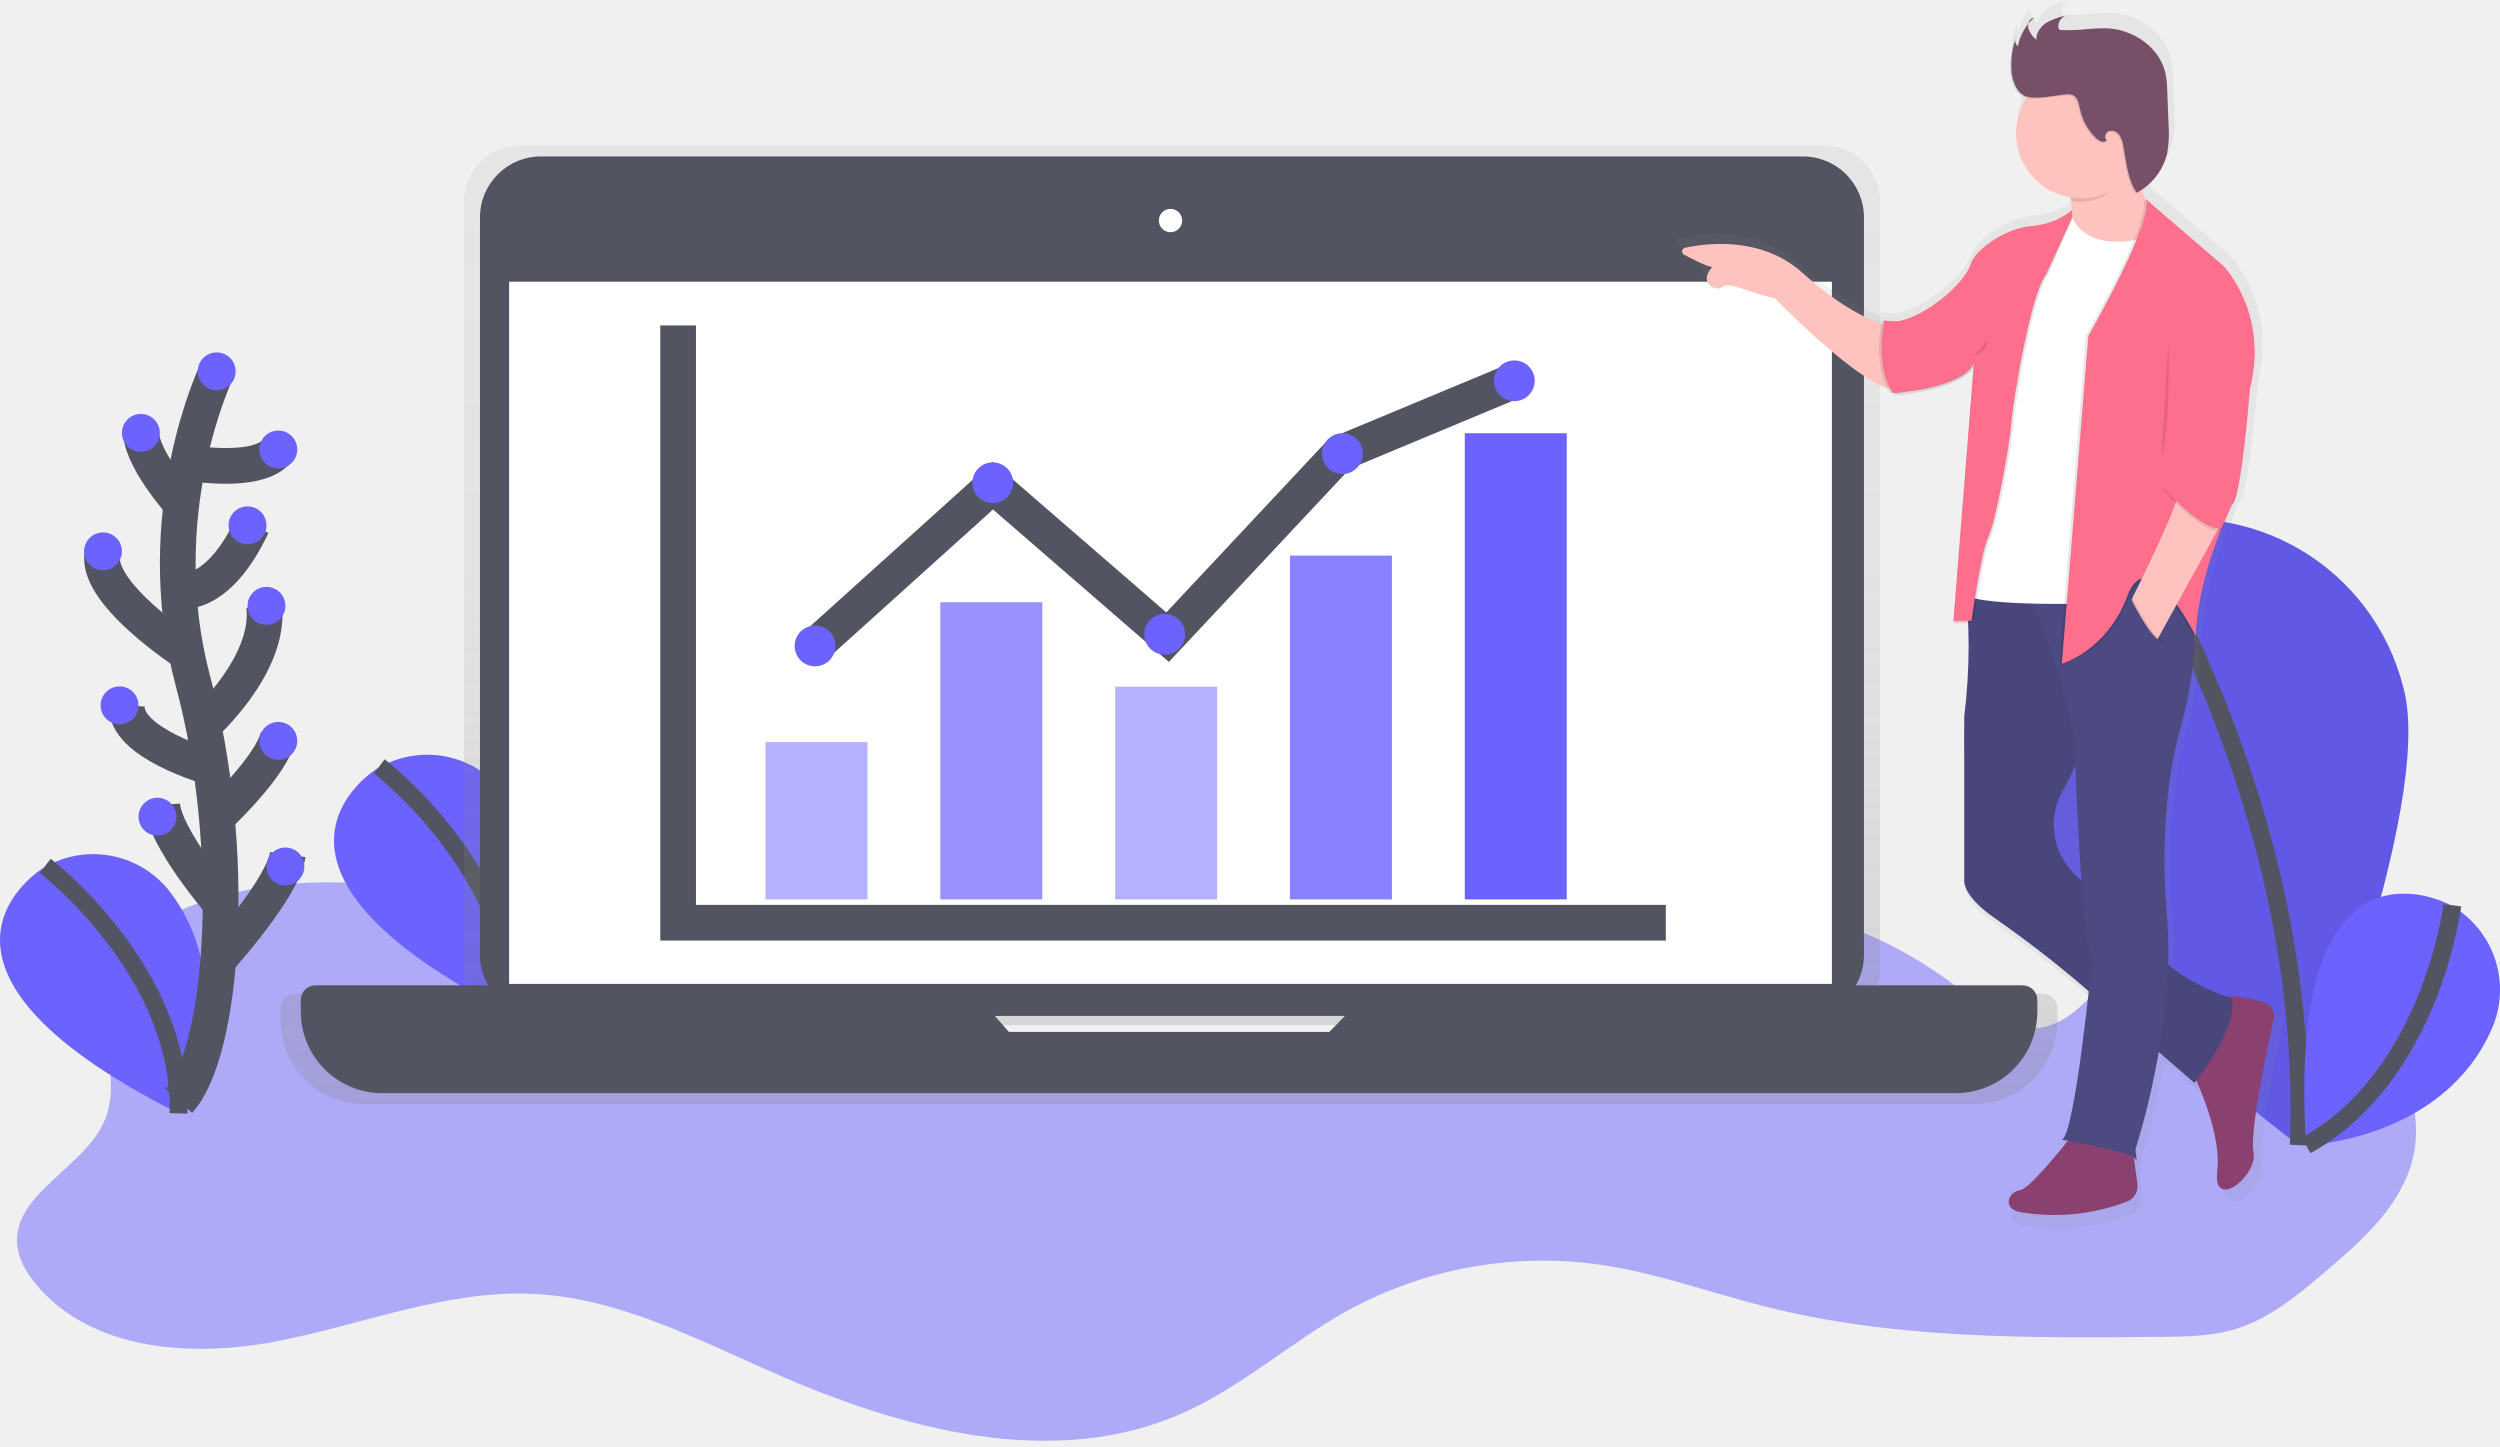
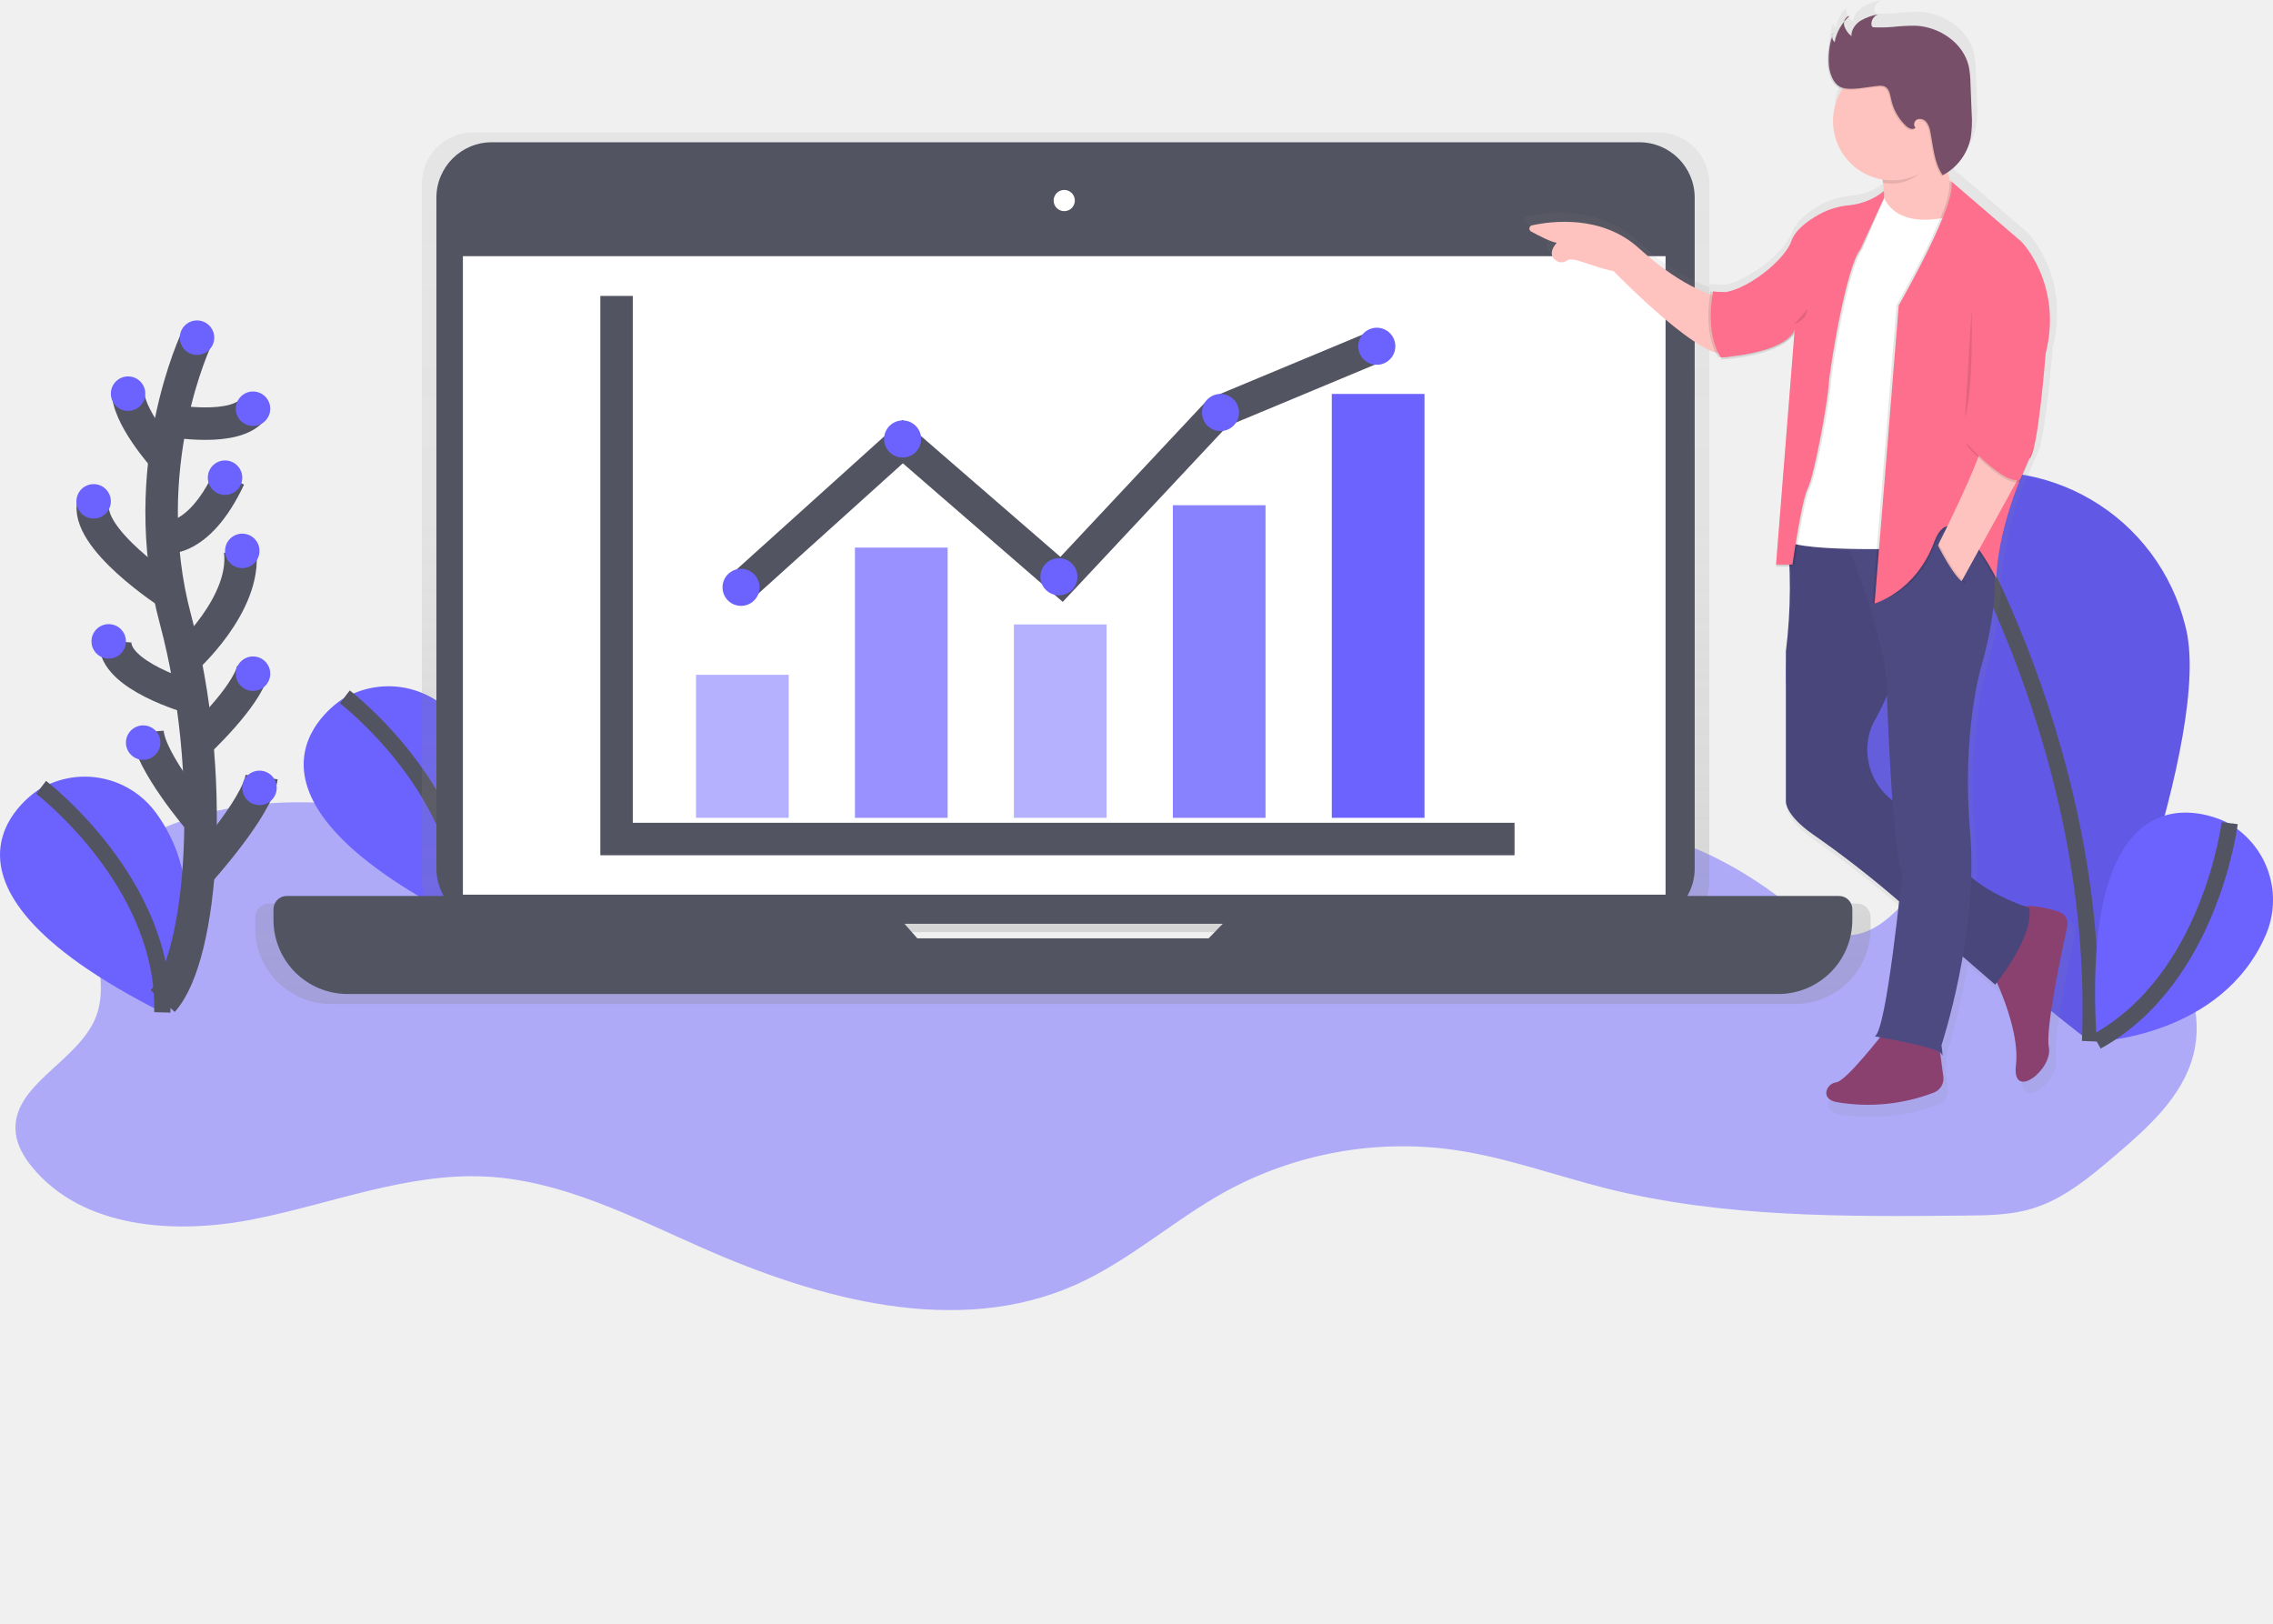
- <svg xmlns="http://www.w3.org/2000/svg" width="140" height="81" viewBox="0 0 140 81" fill="none">
+ <svg xmlns="http://www.w3.org/2000/svg" width="140" height="100" viewBox="0 0 140 100" fill="none">
  <g clip-path="url(#clip0)">
    <path opacity="0.5" d="M34.742 52.846C26.277 49.922 16.599 47.446 8.69 51.649C7.688 52.181 6.701 52.852 6.161 53.85C4.734 56.475 7.001 59.88 5.896 62.655C4.791 65.43 0.632 66.827 0.973 69.792C1.062 70.566 1.482 71.268 1.977 71.873C5.075 75.657 10.754 76.04 15.554 75.101C20.354 74.162 25.049 72.214 29.936 72.46C34.632 72.702 38.952 74.954 43.255 76.85C50.508 80.055 58.98 82.355 66.228 79.134C69.549 77.657 72.295 75.144 75.474 73.388C79.757 71.045 84.681 70.141 89.518 70.811C92.746 71.266 95.828 72.411 98.988 73.201C106.164 74.992 113.654 74.934 121.049 74.863C122.425 74.85 123.824 74.834 125.143 74.441C127.096 73.854 128.707 72.502 130.259 71.18C132.297 69.444 134.444 67.536 135.101 64.94C135.878 61.858 134.271 58.583 131.888 56.489C129.504 54.395 126.458 53.25 123.485 52.146C122.751 51.876 121.967 51.602 121.216 51.806C120.723 51.941 120.307 52.27 119.939 52.623C117.829 54.654 116.046 58.09 113.168 57.538C112.141 57.341 111.3 56.627 110.487 55.966C106.146 52.444 100.307 49.725 95.068 51.671C91.236 53.094 88.532 56.75 84.649 58.04C81.887 58.959 78.886 58.561 75.98 58.74C71.754 58.998 67.64 60.492 63.408 60.401C52.616 60.169 43.624 49.85 32.876 50.833C32.034 50.909 31.115 51.103 30.599 51.769" fill="#6C63FF" />
    <path d="M21.132 43.03C21.132 43.03 12.164 48.444 28.702 56.782C28.702 56.782 32.345 50.017 28.317 44.501C27.535 43.426 26.387 42.675 25.088 42.391C23.79 42.106 22.433 42.307 21.273 42.957L21.132 43.03Z" fill="#6C63FF" />
    <path d="M21.239 42.917C21.239 42.917 28.917 48.787 28.703 56.778" stroke="#535461" stroke-miterlimit="10" />
    <path d="M134.592 38.52C136.409 45.164 128.659 64.09 128.659 64.09C128.659 64.09 112.352 51.744 110.534 45.101C110.058 43.508 109.906 41.836 110.086 40.184C110.265 38.531 110.773 36.931 111.58 35.477C112.387 34.024 113.476 32.747 114.784 31.72C116.092 30.694 117.591 29.939 119.194 29.5C120.798 29.062 122.473 28.948 124.121 29.166C125.769 29.384 127.357 29.928 128.791 30.769C130.225 31.609 131.477 32.727 132.473 34.058C133.469 35.389 134.189 36.906 134.591 38.519L134.592 38.52Z" fill="#6C63FF" />
    <path opacity="0.1" d="M134.592 38.52C136.409 45.164 128.659 64.09 128.659 64.09C128.659 64.09 112.352 51.744 110.534 45.101C110.058 43.508 109.906 41.836 110.086 40.184C110.265 38.531 110.773 36.931 111.58 35.477C112.387 34.024 113.476 32.747 114.784 31.72C116.092 30.694 117.591 29.939 119.194 29.5C120.798 29.062 122.473 28.948 124.121 29.166C125.769 29.384 127.357 29.928 128.791 30.769C130.225 31.609 131.477 32.727 132.473 34.058C133.469 35.389 134.189 36.906 134.591 38.519L134.592 38.52Z" fill="black" />
    <path d="M119.339 29.82C119.339 29.82 129.49 45.144 128.731 64.127" stroke="#535461" stroke-miterlimit="10" />
    <path d="M137.182 50.663C137.182 50.663 127.978 45.656 129.143 64.139C129.143 64.139 136.821 63.864 139.547 57.601C140.079 56.383 140.147 55.012 139.736 53.747C139.325 52.483 138.465 51.413 137.317 50.74L137.182 50.663Z" fill="#6C63FF" />
    <path d="M137.333 50.695C137.333 50.695 136.145 60.29 129.143 64.139" stroke="#535461" stroke-miterlimit="10" />
    <path d="M2.43 48.602C2.43 48.602 -6.542 54.014 9.997 62.348C9.997 62.348 13.64 55.583 9.612 50.067C8.83 48.992 7.682 48.241 6.383 47.957C5.085 47.672 3.728 47.874 2.568 48.523L2.43 48.602Z" fill="#6C63FF" />
    <path d="M2.533 48.489C2.533 48.489 10.211 54.359 9.997 62.35" stroke="#535461" stroke-miterlimit="10" />
    <path d="M114.382 55.648H104.953C105.17 55.212 105.283 54.731 105.282 54.243V11.31C105.282 10.473 104.949 9.67 104.357 9.078C103.765 8.486 102.962 8.154 102.125 8.154H29.142C28.305 8.154 27.502 8.486 26.91 9.078C26.318 9.67 25.985 10.473 25.985 11.31V54.245C25.984 54.732 26.097 55.213 26.314 55.649H16.552C16.442 55.649 16.333 55.671 16.232 55.713C16.13 55.756 16.038 55.818 15.96 55.895C15.883 55.974 15.821 56.066 15.779 56.168C15.738 56.27 15.716 56.379 15.717 56.489V57.162C15.717 58.401 16.209 59.589 17.085 60.464C17.96 61.34 19.148 61.832 20.387 61.832H110.547C111.786 61.832 112.973 61.34 113.849 60.464C114.725 59.589 115.217 58.401 115.217 57.162V56.489C115.218 56.379 115.197 56.269 115.155 56.167C115.113 56.065 115.052 55.973 114.974 55.895C114.897 55.816 114.804 55.754 114.703 55.712C114.601 55.67 114.492 55.648 114.382 55.648ZM56.285 58.319L55.472 57.402H75.544L74.649 58.32L56.285 58.319Z" fill="url(#paint0_linear)" />
    <path d="M100.967 8.761H30.292C28.407 8.761 26.879 10.289 26.879 12.174V53.48C26.879 55.365 28.407 56.894 30.292 56.894H100.967C102.853 56.894 104.381 55.365 104.381 53.48V12.174C104.381 10.289 102.853 8.761 100.967 8.761Z" fill="#535461" />
    <path d="M102.586 15.777H28.511V55.099H102.586V15.777Z" fill="white" />
    <path d="M65.549 13.004C65.91 13.004 66.202 12.711 66.202 12.351C66.202 11.99 65.91 11.697 65.549 11.697C65.188 11.697 64.896 11.99 64.896 12.351C64.896 12.711 65.188 13.004 65.549 13.004Z" fill="white" />
    <path d="M76.985 55.18L74.441 57.79H56.499L54.199 55.18H17.66C17.444 55.18 17.236 55.266 17.083 55.419C16.93 55.572 16.844 55.779 16.844 55.996V56.653C16.844 57.864 17.325 59.024 18.181 59.88C19.037 60.736 20.198 61.217 21.408 61.217H109.526C110.125 61.217 110.719 61.099 111.272 60.87C111.826 60.64 112.329 60.304 112.753 59.88C113.177 59.456 113.513 58.953 113.742 58.4C113.972 57.846 114.09 57.252 114.09 56.653V55.996C114.09 55.779 114.004 55.572 113.851 55.419C113.698 55.266 113.49 55.18 113.274 55.18H76.985Z" fill="#535461" />
    <path d="M37.975 18.225V51.672H93.285" stroke="#535461" stroke-width="2" stroke-miterlimit="10" />
    <path opacity="0.5" d="M48.579 41.557H42.869V50.368H48.579V41.557Z" fill="#6C63FF" />
    <path opacity="0.7" d="M58.368 33.725H52.658V50.368H58.368V33.725Z" fill="#6C63FF" />
    <path opacity="0.5" d="M68.158 38.456H62.448V50.366H68.158V38.456Z" fill="#6C63FF" />
    <path opacity="0.8" d="M77.948 31.114H72.238V50.368H77.948V31.114Z" fill="#6C63FF" />
    <path d="M87.738 24.261H82.028V50.366H87.738V24.261Z" fill="#6C63FF" />
    <path d="M45.642 36.172L55.595 27.199L65.385 35.682L75.011 25.404L84.801 21.324" stroke="#535461" stroke-width="2" stroke-miterlimit="10" />
    <path d="M45.642 37.314C46.273 37.314 46.784 36.803 46.784 36.172C46.784 35.542 46.273 35.031 45.642 35.031C45.012 35.031 44.501 35.542 44.501 36.172C44.501 36.803 45.012 37.314 45.642 37.314Z" fill="#6C63FF" />
    <path d="M65.222 36.661C65.852 36.661 66.364 36.15 66.364 35.519C66.364 34.889 65.852 34.378 65.222 34.378C64.591 34.378 64.08 34.889 64.08 35.519C64.08 36.15 64.591 36.661 65.222 36.661Z" fill="#6C63FF" />
    <path d="M75.174 26.546C75.805 26.546 76.316 26.035 76.316 25.404C76.316 24.773 75.805 24.262 75.174 24.262C74.544 24.262 74.033 24.773 74.033 25.404C74.033 26.035 74.544 26.546 75.174 26.546Z" fill="#6C63FF" />
    <path d="M55.595 28.176C56.225 28.176 56.737 27.665 56.737 27.034C56.737 26.404 56.225 25.893 55.595 25.893C54.964 25.893 54.453 26.404 54.453 27.034C54.453 27.665 54.964 28.176 55.595 28.176Z" fill="#6C63FF" />
    <path d="M84.801 22.466C85.432 22.466 85.943 21.955 85.943 21.324C85.943 20.694 85.432 20.183 84.801 20.183C84.171 20.183 83.659 20.694 83.659 21.324C83.659 21.955 84.171 22.466 84.801 22.466Z" fill="#6C63FF" />
    <path d="M127.278 56.609C126.677 56.411 125.784 56.182 125.077 56.263C124.403 56.018 122.82 55.382 121.738 54.425C121.77 53.485 121.746 52.543 121.666 51.605C121.113 45.314 122.358 41.166 122.358 41.166C122.358 41.166 123.335 38.002 123.228 35.377C123.291 35.496 123.326 35.566 123.326 35.566C123.411 33.302 124.183 30.959 124.761 29.498C124.783 29.492 124.805 29.484 124.826 29.475L125.472 27.943C125.523 27.853 125.564 27.758 125.593 27.66L125.698 27.417L125.667 27.404C125.677 27.365 125.687 27.322 125.698 27.279C126.11 25.535 126.431 21.396 126.431 21.396C127.538 17.041 124.911 14.352 124.911 14.352L120.453 10.516C120.475 10.566 120.49 10.619 120.497 10.673L120.46 10.641C120.397 10.46 120.328 10.245 120.261 9.998C120.418 9.885 120.565 9.759 120.701 9.621C121.208 9.142 121.556 8.52 121.7 7.838C121.787 7.304 121.809 6.762 121.766 6.224L121.693 4.373C121.69 4.011 121.653 3.65 121.583 3.295C121.247 1.827 119.743 0.8 118.232 0.732C117.752 0.729 117.272 0.755 116.794 0.809C116.404 0.841 116.012 0.849 115.62 0.834C115.576 0.836 115.532 0.824 115.494 0.8C115.46 0.766 115.441 0.72 115.44 0.672C115.432 0.586 115.442 0.5 115.469 0.418C115.495 0.336 115.539 0.26 115.595 0.195C115.654 0.143 115.723 0.104 115.798 0.079L115.691 0.104C115.744 0.063 115.803 0.03 115.867 0.009C115.475 0.078 115.099 0.214 114.754 0.412C114.66 0.475 114.572 0.548 114.495 0.631C114.29 0.811 114.156 1.059 114.119 1.33C113.935 1.174 113.798 0.971 113.723 0.743C113.699 0.649 113.699 0.551 113.723 0.458C113.696 0.49 113.671 0.523 113.647 0.558C113.647 0.547 113.647 0.537 113.647 0.527C113.363 0.875 113.162 1.284 113.06 1.721C113.02 1.674 112.99 1.619 112.972 1.56C112.954 1.501 112.948 1.439 112.954 1.378C112.932 1.447 112.911 1.516 112.892 1.585C112.886 1.539 112.886 1.493 112.892 1.447C112.719 1.976 112.641 2.531 112.662 3.088C112.662 3.642 112.908 4.507 113.503 4.702C113.534 4.712 113.564 4.719 113.597 4.727C113.262 5.246 113.062 5.84 113.014 6.456C112.966 7.071 113.071 7.689 113.321 8.254C113.57 8.819 113.956 9.313 114.443 9.692C114.931 10.072 115.505 10.324 116.113 10.427C116.123 10.494 116.132 10.565 116.141 10.639H116.165C116.181 10.786 116.194 10.948 116.203 11.112C116.053 11.259 115.889 11.391 115.713 11.505C115.214 11.8 114.657 11.984 114.081 12.045C113.393 12.099 112.724 12.299 112.119 12.632C111.407 13.03 110.622 13.61 110.375 14.314C109.965 15.488 107.702 17.315 106.184 17.543L105.644 17.512L105.605 17.5V17.51L105.473 17.503H105.465H105.43V17.51L105.293 17.503C105.293 17.503 105.28 17.566 105.261 17.678C104.498 17.415 102.877 16.687 100.766 14.772C98.418 12.64 95.241 13.059 94.016 13.328C93.974 13.337 93.936 13.359 93.907 13.39C93.878 13.421 93.859 13.461 93.853 13.503C93.847 13.545 93.854 13.588 93.873 13.627C93.892 13.665 93.922 13.696 93.96 13.717C94.454 13.988 95.221 14.383 95.574 14.427C95.574 14.427 94.841 15.194 95.621 15.601C95.715 15.646 95.819 15.665 95.923 15.655C96.026 15.645 96.125 15.606 96.208 15.544C96.587 15.266 97.639 15.895 99.164 16.222C99.164 16.222 103.466 20.674 105.603 21.358C105.652 21.455 105.707 21.55 105.766 21.641L105.898 21.631V21.641H105.954L105.97 21.788C105.97 21.788 109.292 21.613 110.373 20.407C110.449 20.339 110.519 20.264 110.582 20.183L109.427 34.711H109.438L109.427 34.849H110.277C110.35 36.636 110.273 38.425 110.047 40.199V49.671C110.047 49.671 110.003 50.504 111.734 51.725C113.55 52.989 115.3 54.346 116.976 55.789L117.186 55.971C116.868 58.869 116.201 64.271 115.645 64.472L115.989 64.532C115.402 65.276 113.735 67.32 113.227 67.375C112.605 67.444 112.189 68.412 113.227 68.619C115.298 68.978 117.429 68.768 119.39 68.011C119.586 67.934 119.75 67.794 119.857 67.612C119.963 67.431 120.005 67.219 119.977 67.011L119.776 65.484C119.814 65.506 119.845 65.538 119.864 65.577C120.002 65.992 119.864 65.024 119.864 65.024C120.433 63.196 120.879 61.334 121.201 59.447L123.256 61.223C123.256 61.223 123.297 61.172 123.369 61.076C123.872 62.218 124.77 64.554 124.569 66.265C124.293 68.613 126.917 66.541 126.643 65.159C126.42 64.04 127.418 59.3 127.806 57.528C127.848 57.336 127.817 57.136 127.72 56.966C127.622 56.796 127.465 56.669 127.278 56.609Z" fill="url(#paint1_linear)" />
    <path d="M105.807 18.259C105.807 18.259 103.849 17.921 100.947 15.289C98.65 13.206 95.552 13.616 94.358 13.878C94.317 13.887 94.28 13.908 94.251 13.938C94.223 13.969 94.205 14.007 94.199 14.049C94.193 14.09 94.2 14.132 94.219 14.169C94.237 14.206 94.267 14.237 94.303 14.257C94.786 14.521 95.535 14.907 95.885 14.951C95.885 14.951 95.162 15.699 95.931 16.1C96.023 16.145 96.126 16.164 96.228 16.154C96.33 16.144 96.427 16.106 96.509 16.044C96.879 15.774 97.906 16.388 99.396 16.706C99.396 16.706 105.201 22.714 106.551 21.696L105.807 18.259Z" fill="#FEC3BE" />
    <path d="M115.802 10.091C115.802 10.091 116.342 12.386 115.802 14.006L118.232 14.343L120.393 13.263V11.846C120.393 11.846 119.38 9.685 119.65 7.188L115.802 10.091Z" fill="#FEC3BE" />
    <path d="M122.683 59.839C122.683 59.839 124.444 63.282 124.168 65.577C123.893 67.872 126.464 65.847 126.194 64.497C125.975 63.405 126.949 58.774 127.329 57.051C127.371 56.865 127.341 56.67 127.247 56.504C127.152 56.338 127 56.214 126.819 56.154C126.007 55.887 124.648 55.56 123.966 56.06C122.958 56.801 122.683 59.839 122.683 59.839Z" fill="#8B416F" />
    <path d="M116.005 63.619C116.005 63.619 113.71 66.59 113.102 66.657C112.495 66.725 112.09 67.67 113.102 67.872C115.124 68.224 117.203 68.021 119.119 67.285C119.311 67.21 119.472 67.073 119.576 66.896C119.681 66.719 119.723 66.512 119.696 66.308L119.308 63.417L116.005 63.619Z" fill="#8B416F" />
    <path d="M112.225 32.096L110.023 32.389C110.325 34.961 110.317 37.559 109.997 40.128V49.373C109.997 49.373 109.954 50.187 111.645 51.372C113.418 52.604 115.126 53.927 116.764 55.334L122.889 60.64C122.889 60.64 125.319 57.67 124.982 55.915C124.982 55.915 120.931 54.632 120.391 52.54C120.082 51.342 118.511 50.339 117.226 49.708C116.418 49.315 115.768 48.658 115.385 47.845C115.002 47.033 114.908 46.114 115.12 45.24C115.195 44.937 115.311 44.645 115.465 44.373C116.545 42.483 118.098 38.23 118.098 38.23L115.127 32.569L112.225 32.096Z" fill="#4D4981" />
    <path opacity="0.05" d="M112.225 32.096L110.023 32.389C110.325 34.961 110.317 37.559 109.997 40.128V49.373C109.997 49.373 109.954 50.187 111.645 51.372C113.418 52.604 115.126 53.927 116.764 55.334L122.889 60.64C122.889 60.64 125.319 57.67 124.982 55.915C124.982 55.915 120.931 54.632 120.391 52.54C120.082 51.342 118.511 50.339 117.226 49.708C116.418 49.315 115.768 48.658 115.385 47.845C115.002 47.033 114.908 46.114 115.12 45.24C115.195 44.937 115.311 44.645 115.465 44.373C116.545 42.483 118.098 38.23 118.098 38.23L115.127 32.569L112.225 32.096Z" fill="black" />
    <path d="M115.465 63.826C115.465 63.826 119.448 64.501 119.583 64.906C119.718 65.311 119.583 64.366 119.583 64.366C119.583 64.366 121.878 57.413 121.344 51.272C120.809 45.13 122.019 41.078 122.019 41.078C122.019 41.078 123.436 36.488 122.626 33.855C121.816 31.223 113.311 32.37 113.311 32.37C113.311 32.37 116.281 39.323 116.213 42.631C116.213 42.631 116.551 52.622 117.158 53.77C117.152 53.764 116.207 63.552 115.465 63.826Z" fill="#4D4981" />
    <path d="M115.933 11.846C115.933 11.846 116.338 14.341 120.388 13.263L117.694 33.783C117.694 33.783 109.863 34.053 109.931 33.108L111.545 20.689L115.933 11.846Z" fill="white" />
    <path opacity="0.1" d="M116.039 11.711C115.511 12.23 114.824 12.556 114.088 12.637C113.416 12.688 112.763 12.882 112.172 13.206C111.478 13.595 110.704 14.16 110.469 14.848C109.997 16.198 107.027 18.426 105.677 17.953L106.149 22.004C106.149 22.004 109.997 21.801 110.672 20.316L109.526 34.77H110.538C110.538 34.77 111.078 30.854 111.483 30.044C111.888 29.234 112.699 24.779 112.766 23.699C112.834 22.619 113.846 16.408 114.724 15.334L116.044 12.127L116.039 11.711Z" fill="black" />
    <path opacity="0.1" d="M116.039 11.913C115.435 12.385 114.714 12.682 113.953 12.772C113.281 12.824 112.629 13.019 112.038 13.344C111.344 13.733 110.571 14.298 110.336 14.986C109.863 16.336 106.893 18.564 105.543 18.091L106.016 22.142C106.016 22.142 109.863 21.939 110.538 20.454L109.391 34.899H110.403C110.403 34.899 110.943 30.983 111.348 30.173C111.753 29.363 112.564 24.908 112.631 23.828C112.699 22.748 113.711 16.537 114.589 15.463L116.039 12.317V11.913Z" fill="black" />
    <path d="M116.039 11.778C115.435 12.25 114.714 12.547 113.953 12.637C113.281 12.688 112.628 12.882 112.037 13.206C111.343 13.595 110.569 14.16 110.334 14.848C109.862 16.198 106.892 18.426 105.542 17.953L106.014 22.004C106.014 22.004 109.862 21.801 110.537 20.316L109.391 34.77H110.403C110.403 34.77 110.943 30.854 111.348 30.044C111.753 29.234 112.564 24.779 112.631 23.699C112.699 22.619 113.711 16.408 114.589 15.334L116.04 12.195L116.039 11.778Z" fill="#FD6F8D" />
    <path opacity="0.1" d="M119.481 9.179C119.393 8.539 119.569 8.14 119.65 7.39L115.802 10.293C115.802 10.293 115.895 10.685 115.965 11.259C116.159 11.29 116.356 11.306 116.552 11.306C117.888 11.306 118.849 10.262 119.481 9.179Z" fill="black" />
    <path d="M116.545 11.104C118.558 11.104 120.19 9.472 120.19 7.459C120.19 5.446 118.558 3.814 116.545 3.814C114.532 3.814 112.9 5.446 112.9 7.459C112.9 9.472 114.532 11.104 116.545 11.104Z" fill="#FEC3BE" />
    <path opacity="0.1" d="M112.566 3.886C112.543 3.271 112.643 2.658 112.86 2.082C112.8 2.173 112.774 2.282 112.788 2.39C112.802 2.498 112.855 2.597 112.936 2.669C113.054 2.042 113.376 1.471 113.852 1.046C113.592 1.089 113.459 1.41 113.523 1.666C113.611 1.915 113.767 2.135 113.974 2.3C113.952 1.914 114.207 1.553 114.53 1.341C114.866 1.148 115.234 1.015 115.616 0.948C115.485 0.995 115.373 1.083 115.297 1.2C115.222 1.317 115.187 1.455 115.199 1.594C115.2 1.641 115.22 1.686 115.253 1.718C115.29 1.742 115.333 1.753 115.377 1.751C115.757 1.765 116.138 1.757 116.517 1.726C116.983 1.673 117.452 1.648 117.921 1.651C119.389 1.713 120.864 2.715 121.192 4.146C121.26 4.493 121.296 4.846 121.299 5.199L121.371 7.006C121.413 7.533 121.391 8.063 121.307 8.585C121.205 9.067 120.998 9.52 120.701 9.913C120.404 10.305 120.024 10.628 119.588 10.857C119.059 10.089 119.012 9.103 118.828 8.189C118.799 7.978 118.721 7.777 118.599 7.602C118.536 7.515 118.448 7.45 118.347 7.416C118.246 7.382 118.137 7.38 118.034 7.411C117.836 7.49 117.751 7.792 117.915 7.927C117.769 8.101 117.494 7.971 117.328 7.817C116.865 7.378 116.546 6.809 116.414 6.184C116.348 5.87 116.282 5.483 115.974 5.375C115.868 5.346 115.757 5.339 115.648 5.353C115.005 5.397 114 5.663 113.378 5.459C112.807 5.273 112.566 4.427 112.566 3.886Z" fill="black" />
    <path d="M112.634 3.819C112.611 3.204 112.71 2.591 112.927 2.015C112.867 2.106 112.842 2.215 112.856 2.323C112.87 2.431 112.922 2.53 113.004 2.602C113.121 1.975 113.443 1.404 113.919 0.979C113.66 1.022 113.526 1.343 113.591 1.598C113.678 1.848 113.835 2.067 114.041 2.232C114.019 1.846 114.275 1.485 114.597 1.274C114.934 1.081 115.301 0.948 115.683 0.881C115.552 0.927 115.44 1.016 115.365 1.132C115.29 1.249 115.255 1.388 115.267 1.526C115.268 1.573 115.287 1.618 115.321 1.651C115.358 1.675 115.401 1.686 115.444 1.683C115.824 1.698 116.205 1.69 116.584 1.658C117.051 1.606 117.52 1.581 117.989 1.584C119.456 1.645 120.931 2.647 121.26 4.078C121.328 4.425 121.364 4.778 121.367 5.132L121.439 6.938C121.481 7.466 121.459 7.996 121.374 8.518C121.273 8.999 121.066 9.453 120.769 9.845C120.472 10.238 120.092 10.56 119.656 10.789C119.126 10.022 119.079 9.036 118.896 8.121C118.867 7.91 118.788 7.709 118.667 7.534C118.604 7.448 118.516 7.383 118.415 7.349C118.314 7.315 118.204 7.313 118.102 7.344C117.904 7.423 117.819 7.725 117.983 7.86C117.836 8.033 117.562 7.904 117.396 7.75C116.933 7.311 116.614 6.741 116.482 6.117C116.416 5.803 116.35 5.415 116.041 5.308C115.935 5.279 115.825 5.271 115.716 5.286C115.073 5.33 114.068 5.596 113.445 5.392C112.875 5.204 112.634 4.36 112.634 3.819Z" fill="#784F69" />
    <path opacity="0.1" d="M105.367 17.955C105.367 17.955 104.827 20.45 105.839 22.005L106.413 21.958L106.101 17.996L105.367 17.955Z" fill="black" />
    <path d="M105.514 17.955C105.514 17.955 104.974 20.45 105.986 22.005L106.56 21.958L106.247 17.996L105.514 17.955Z" fill="#FD6F8D" />
    <path opacity="0.1" d="M120.021 11.143L124.376 14.889C124.376 14.889 126.941 17.522 125.861 21.775C125.861 21.775 125.388 27.985 124.848 28.255C124.848 28.255 122.958 32.036 122.823 35.614C122.823 35.614 120.291 30.517 119.144 33.622C117.996 36.727 115.328 37.166 115.328 37.166L116.813 18.799C116.813 18.799 120.561 12.284 120.021 11.143Z" fill="black" />
    <path d="M120.156 11.143L124.511 14.889C124.511 14.889 127.076 17.522 125.996 21.775C125.996 21.775 125.523 27.985 124.983 28.255C124.983 28.255 123.093 32.036 122.958 35.614C122.958 35.614 120.291 30.247 119.142 33.352C117.993 36.457 115.463 37.168 115.463 37.168L116.948 18.808C116.948 18.808 120.697 12.284 120.156 11.143Z" fill="#FD6F8D" />
    <path d="M122.148 26.967C122.148 26.967 123.228 26.224 124.983 28.25L120.663 36.08L119.211 33.889C119.211 33.889 122.283 27.845 122.148 26.967Z" fill="#FEC3BE" />
    <path opacity="0.1" d="M121.102 27.406C121.102 27.406 123.491 30.088 124.423 29.658L125.285 27.649L122.047 26.258L121.102 27.406Z" fill="black" />
    <path d="M121.102 27.271C121.102 27.271 123.491 29.953 124.423 29.523L125.285 27.514L122.047 26.123L121.102 27.271Z" fill="#FD6F8D" />
    <path opacity="0.1" d="M119.358 33.377C119.358 33.377 120.495 35.707 121.102 35.842L120.221 36.855L118.938 34.425L119.358 33.377Z" fill="black" />
    <path d="M119.291 33.449C119.291 33.449 120.428 35.779 121.034 35.914L120.153 36.927L118.868 34.492L119.291 33.449Z" fill="#4D4981" />
    <path opacity="0.1" d="M121.439 19.035C121.439 19.035 121.574 23.895 121.034 25.718L121.439 19.035Z" fill="black" />
    <path opacity="0.1" d="M110.503 19.98C110.503 19.98 111.313 19.71 111.313 19.035L110.503 19.98Z" fill="black" />
    <path d="M12.135 20.793C12.135 20.793 8.287 28.753 10.814 38.173C13.341 47.593 12.539 58.864 10.019 61.653" stroke="#535461" stroke-width="2" stroke-miterlimit="10" />
    <path d="M12.135 21.856C12.721 21.856 13.196 21.381 13.196 20.795C13.196 20.209 12.721 19.734 12.135 19.734C11.549 19.734 11.074 20.209 11.074 20.795C11.074 21.381 11.549 21.856 12.135 21.856Z" fill="#6C63FF" />
    <path d="M10.535 25.913C10.535 25.913 14.524 26.632 15.585 25.179" stroke="#535461" stroke-width="2" stroke-miterlimit="10" />
    <path d="M10.157 28.224C10.157 28.224 7.757 25.57 7.889 23.977" stroke="#535461" stroke-width="2" stroke-miterlimit="10" />
    <path d="M9.953 33.088C9.953 33.088 12.135 33.663 14.126 29.419" stroke="#535461" stroke-width="2" stroke-miterlimit="10" />
    <path d="M10.535 36.624C10.535 36.624 5.106 33.13 5.767 30.876" stroke="#535461" stroke-width="2" stroke-miterlimit="10" />
    <path d="M11.383 40.623C11.383 40.623 15.187 37.248 14.79 33.927" stroke="#535461" stroke-width="2" stroke-miterlimit="10" />
    <path d="M11.797 42.974C11.797 42.974 6.954 41.621 7.101 39.499" stroke="#535461" stroke-width="2" stroke-miterlimit="10" />
    <path d="M12.135 45.776C12.135 45.776 15.186 42.949 15.583 41.227" stroke="#535461" stroke-width="2" stroke-miterlimit="10" />
    <path d="M12.348 50.582C12.348 50.582 9.217 46.928 9.084 45.072" stroke="#535461" stroke-width="2" stroke-miterlimit="10" />
    <path d="M12.348 53.607C12.348 53.607 15.851 49.715 16.115 47.858" stroke="#535461" stroke-width="2" stroke-miterlimit="10" />
    <path d="M7.889 25.304C8.475 25.304 8.95 24.829 8.95 24.243C8.95 23.657 8.475 23.182 7.889 23.182C7.303 23.182 6.828 23.657 6.828 24.243C6.828 24.829 7.303 25.304 7.889 25.304Z" fill="#6C63FF" />
    <path d="M6.696 40.56C7.282 40.56 7.757 40.086 7.757 39.499C7.757 38.913 7.282 38.438 6.696 38.438C6.11 38.438 5.635 38.913 5.635 39.499C5.635 40.086 6.11 40.56 6.696 40.56Z" fill="#6C63FF" />
    <path d="M5.767 31.937C6.353 31.937 6.828 31.462 6.828 30.876C6.828 30.29 6.353 29.815 5.767 29.815C5.181 29.815 4.706 30.29 4.706 30.876C4.706 31.462 5.181 31.937 5.767 31.937Z" fill="#6C63FF" />
    <path d="M15.585 26.233C16.171 26.233 16.646 25.758 16.646 25.172C16.646 24.586 16.171 24.111 15.585 24.111C14.999 24.111 14.524 24.586 14.524 25.172C14.524 25.758 14.999 26.233 15.585 26.233Z" fill="#6C63FF" />
    <path d="M15.585 42.55C16.171 42.55 16.646 42.075 16.646 41.489C16.646 40.903 16.171 40.428 15.585 40.428C14.999 40.428 14.524 40.903 14.524 41.489C14.524 42.075 14.999 42.55 15.585 42.55Z" fill="#6C63FF" />
    <path d="M13.861 30.479C14.447 30.479 14.922 30.004 14.922 29.418C14.922 28.832 14.447 28.357 13.861 28.357C13.275 28.357 12.8 28.832 12.8 29.418C12.8 30.004 13.275 30.479 13.861 30.479Z" fill="#6C63FF" />
    <path d="M15.983 49.583C16.569 49.583 17.044 49.108 17.044 48.522C17.044 47.936 16.569 47.461 15.983 47.461C15.397 47.461 14.922 47.936 14.922 48.522C14.922 49.108 15.397 49.583 15.983 49.583Z" fill="#6C63FF" />
    <path d="M8.818 46.796C9.404 46.796 9.879 46.321 9.879 45.735C9.879 45.149 9.404 44.674 8.818 44.674C8.232 44.674 7.757 45.149 7.757 45.735C7.757 46.321 8.232 46.796 8.818 46.796Z" fill="#6C63FF" />
    <path d="M14.922 34.988C15.508 34.988 15.983 34.513 15.983 33.927C15.983 33.341 15.508 32.866 14.922 32.866C14.336 32.866 13.861 33.341 13.861 33.927C13.861 34.513 14.336 34.988 14.922 34.988Z" fill="#6C63FF" />
  </g>
  <defs>
    <linearGradient id="paint0_linear" x1="65.467" y1="61.826" x2="65.467" y2="8.152" gradientUnits="userSpaceOnUse">
      <stop stop-color="#808080" stop-opacity="0.25" />
      <stop offset="0.54" stop-color="#808080" stop-opacity="0.12" />
      <stop offset="1" stop-color="#808080" stop-opacity="0.1" />
    </linearGradient>
    <linearGradient id="paint1_linear" x1="29933.9" y1="44278.9" x2="29933.9" y2="12041.4" gradientUnits="userSpaceOnUse">
      <stop stop-color="#808080" stop-opacity="0.25" />
      <stop offset="0.54" stop-color="#808080" stop-opacity="0.12" />
      <stop offset="1" stop-color="#808080" stop-opacity="0.1" />
    </linearGradient>
    <clipPath id="clip0">
      <rect width="140" height="80.692" fill="white" />
    </clipPath>
  </defs>
</svg>
